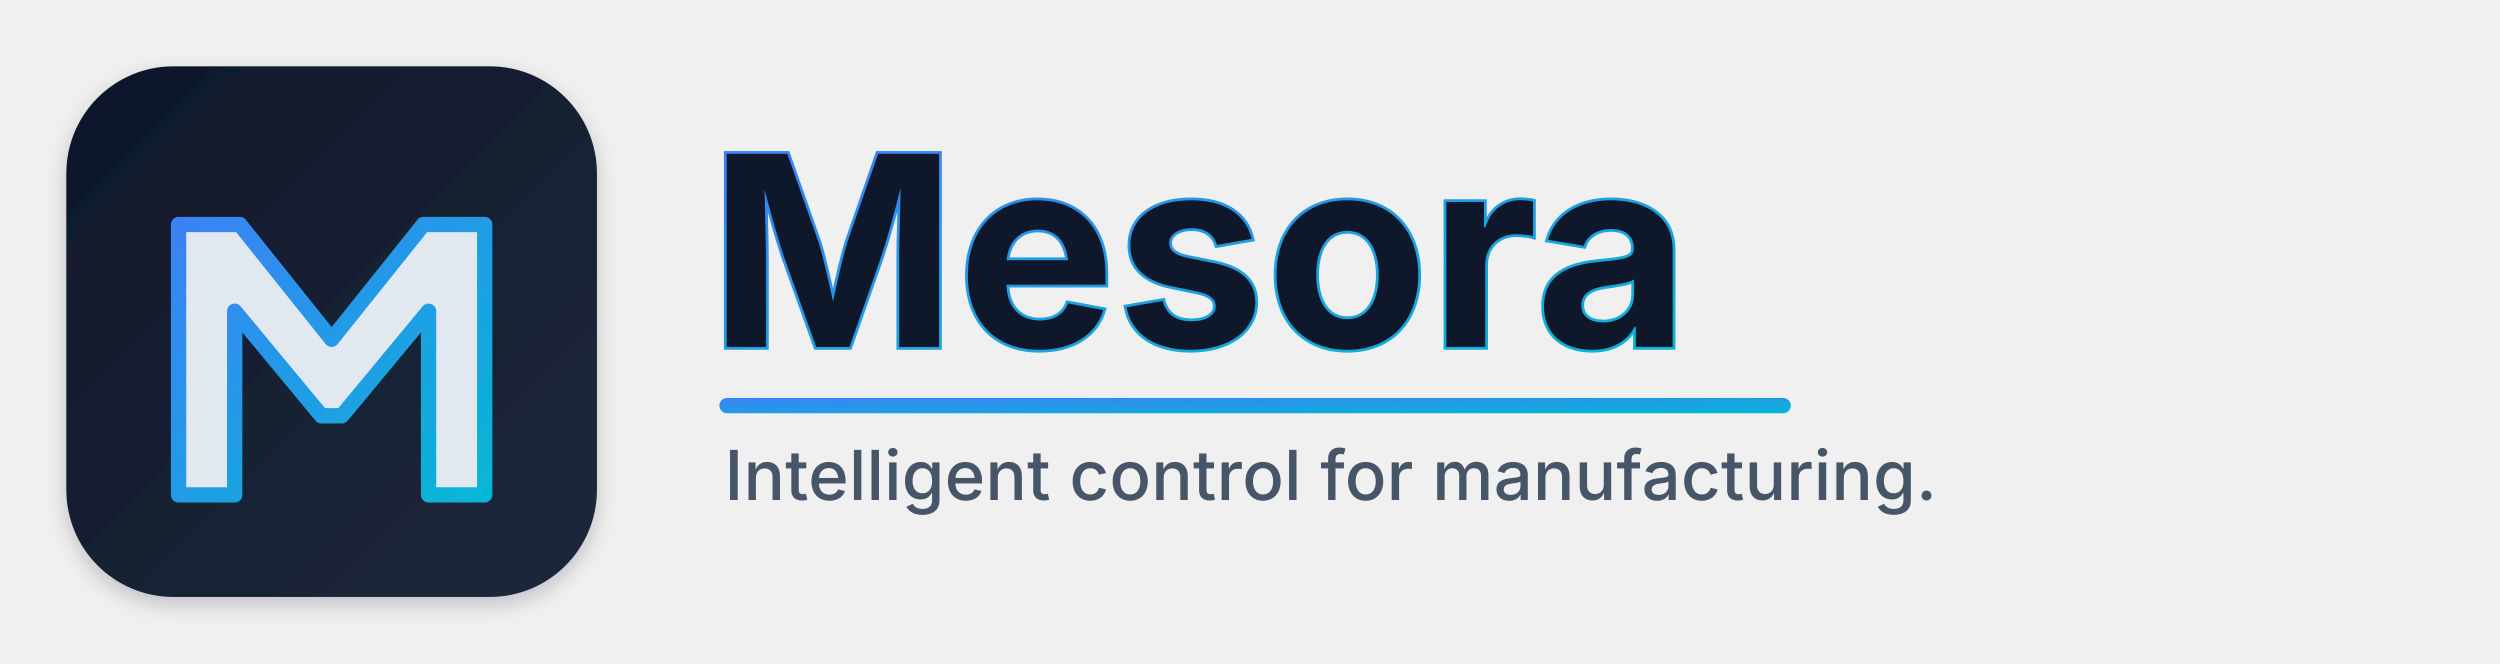
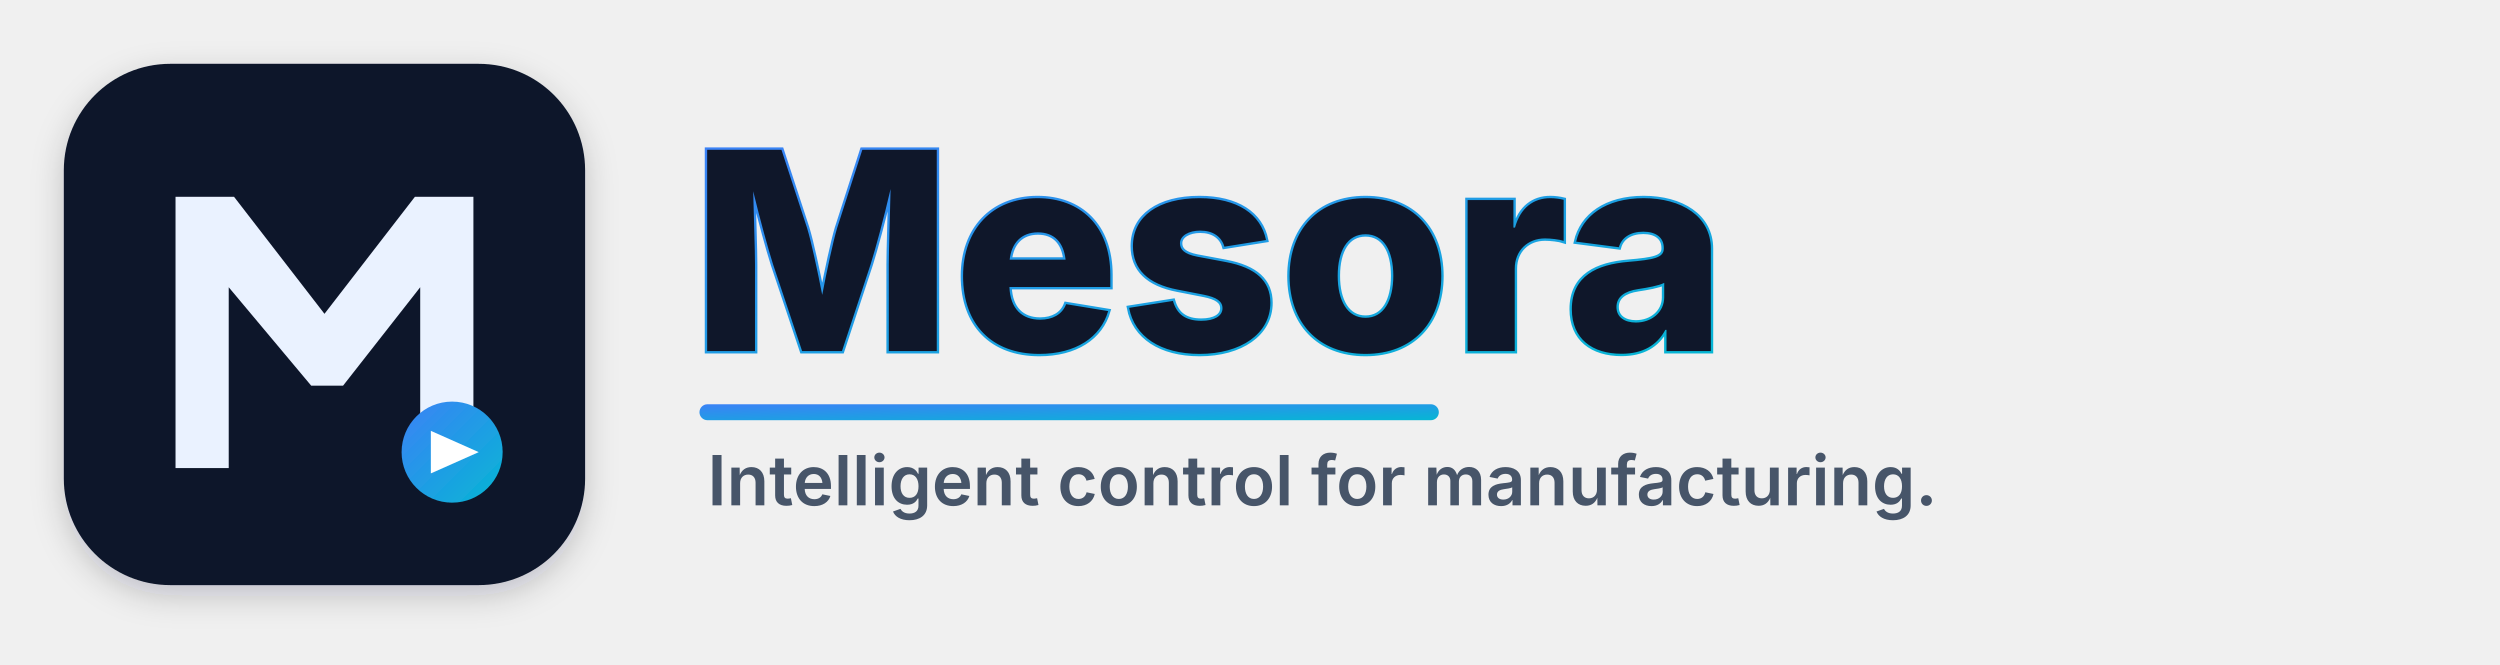
- <svg xmlns="http://www.w3.org/2000/svg" width="980" height="260" viewBox="0 0 980 260" role="img" aria-label="Mesora full logo">
+ <svg xmlns="http://www.w3.org/2000/svg" width="940" height="250" viewBox="0 0 940 250" role="img" aria-label="Mesora full logo">
  <defs>
-     <linearGradient id="mesora-bg" x1="0%" y1="0%" x2="100%" y2="100%">
-       <stop offset="0%" stop-color="#0F172A" />
-       <stop offset="100%" stop-color="#1E293B" />
-     </linearGradient>
-     <linearGradient id="mesora-accent" x1="0%" y1="0%" x2="100%" y2="100%">
+     <linearGradient id="mesora-full-accent" x1="0%" y1="0%" x2="100%" y2="100%">
      <stop offset="0%" stop-color="#3B82F6" />
      <stop offset="100%" stop-color="#06B6D4" />
    </linearGradient>
-     <filter id="mesora-shadow" x="-20%" y="-20%" width="140%" height="140%">
-       <feDropShadow dx="0" dy="3" stdDeviation="4" flood-color="#0f172a" flood-opacity="0.2" />
+     <filter id="mesora-full-shadow" x="-20%" y="-20%" width="140%" height="140%">
+       <feDropShadow dx="0" dy="4" stdDeviation="6" flood-color="#0F172A" flood-opacity="0.2" />
    </filter>
  </defs>
-   <g transform="translate(26 26)" filter="url(#mesora-shadow)">
-     <rect x="0" y="0" width="208" height="208" rx="42" fill="url(#mesora-bg)" />
-     <path d="M44 168V62h24l36 45 36-45h24v106h-22V96l-34 41h-8L66 96v72H44z" fill="#E2E8F0" />
-     <path d="M44 168V62h24l36 45 36-45h24v106h-22V96l-34 41h-8L66 96v72H44z" fill="none" stroke="url(#mesora-accent)" stroke-width="6" stroke-linejoin="round" />
+   <g transform="translate(24 24)" filter="url(#mesora-full-shadow)">
+     <rect x="0" y="0" width="196" height="196" rx="40" fill="#0F172A" />
+     <path d="M42 152V50h22l34 44 34-44h22v102h-20V84l-29 37h-12L62 84v68H42z" fill="#EAF2FF" />
+     <circle cx="146" cy="146" r="19" fill="url(#mesora-full-accent)" />
+     <path d="M138 138 L156 146 L138 154 Z" fill="#FFFFFF" />
  </g>
-   <g transform="translate(278 136)">
-     <text x="0" y="0" font-family="Segoe UI, Inter, Helvetica, Arial, sans-serif" font-size="104" font-weight="700" letter-spacing="0.4" fill="#0F172A" stroke="url(#mesora-accent)" stroke-width="2.2" paint-order="stroke fill">Mesora</text>
-     <rect x="4" y="20" width="420" height="6" rx="3" fill="url(#mesora-accent)" />
-     <text x="6" y="60" font-family="Segoe UI, Inter, Helvetica, Arial, sans-serif" font-size="27" font-weight="500" letter-spacing="0.1" fill="#475569">Intelligent control for manufacturing.</text>
+   <g transform="translate(260 132)">
+     <text x="0" y="0" font-family="Segoe UI, Inter, Helvetica, Arial, sans-serif" font-size="104" font-weight="800" letter-spacing="0.35" fill="#0F172A" stroke="url(#mesora-full-accent)" stroke-width="1.8" paint-order="stroke fill">Mesora</text>
+     <rect x="3" y="20" width="278" height="6" rx="3" fill="url(#mesora-full-accent)" />
+     <text x="6" y="58" font-family="Segoe UI, Inter, Helvetica, Arial, sans-serif" font-size="26" font-weight="600" letter-spacing="0.04" fill="#475569">Intelligent control for manufacturing.</text>
  </g>
</svg>
